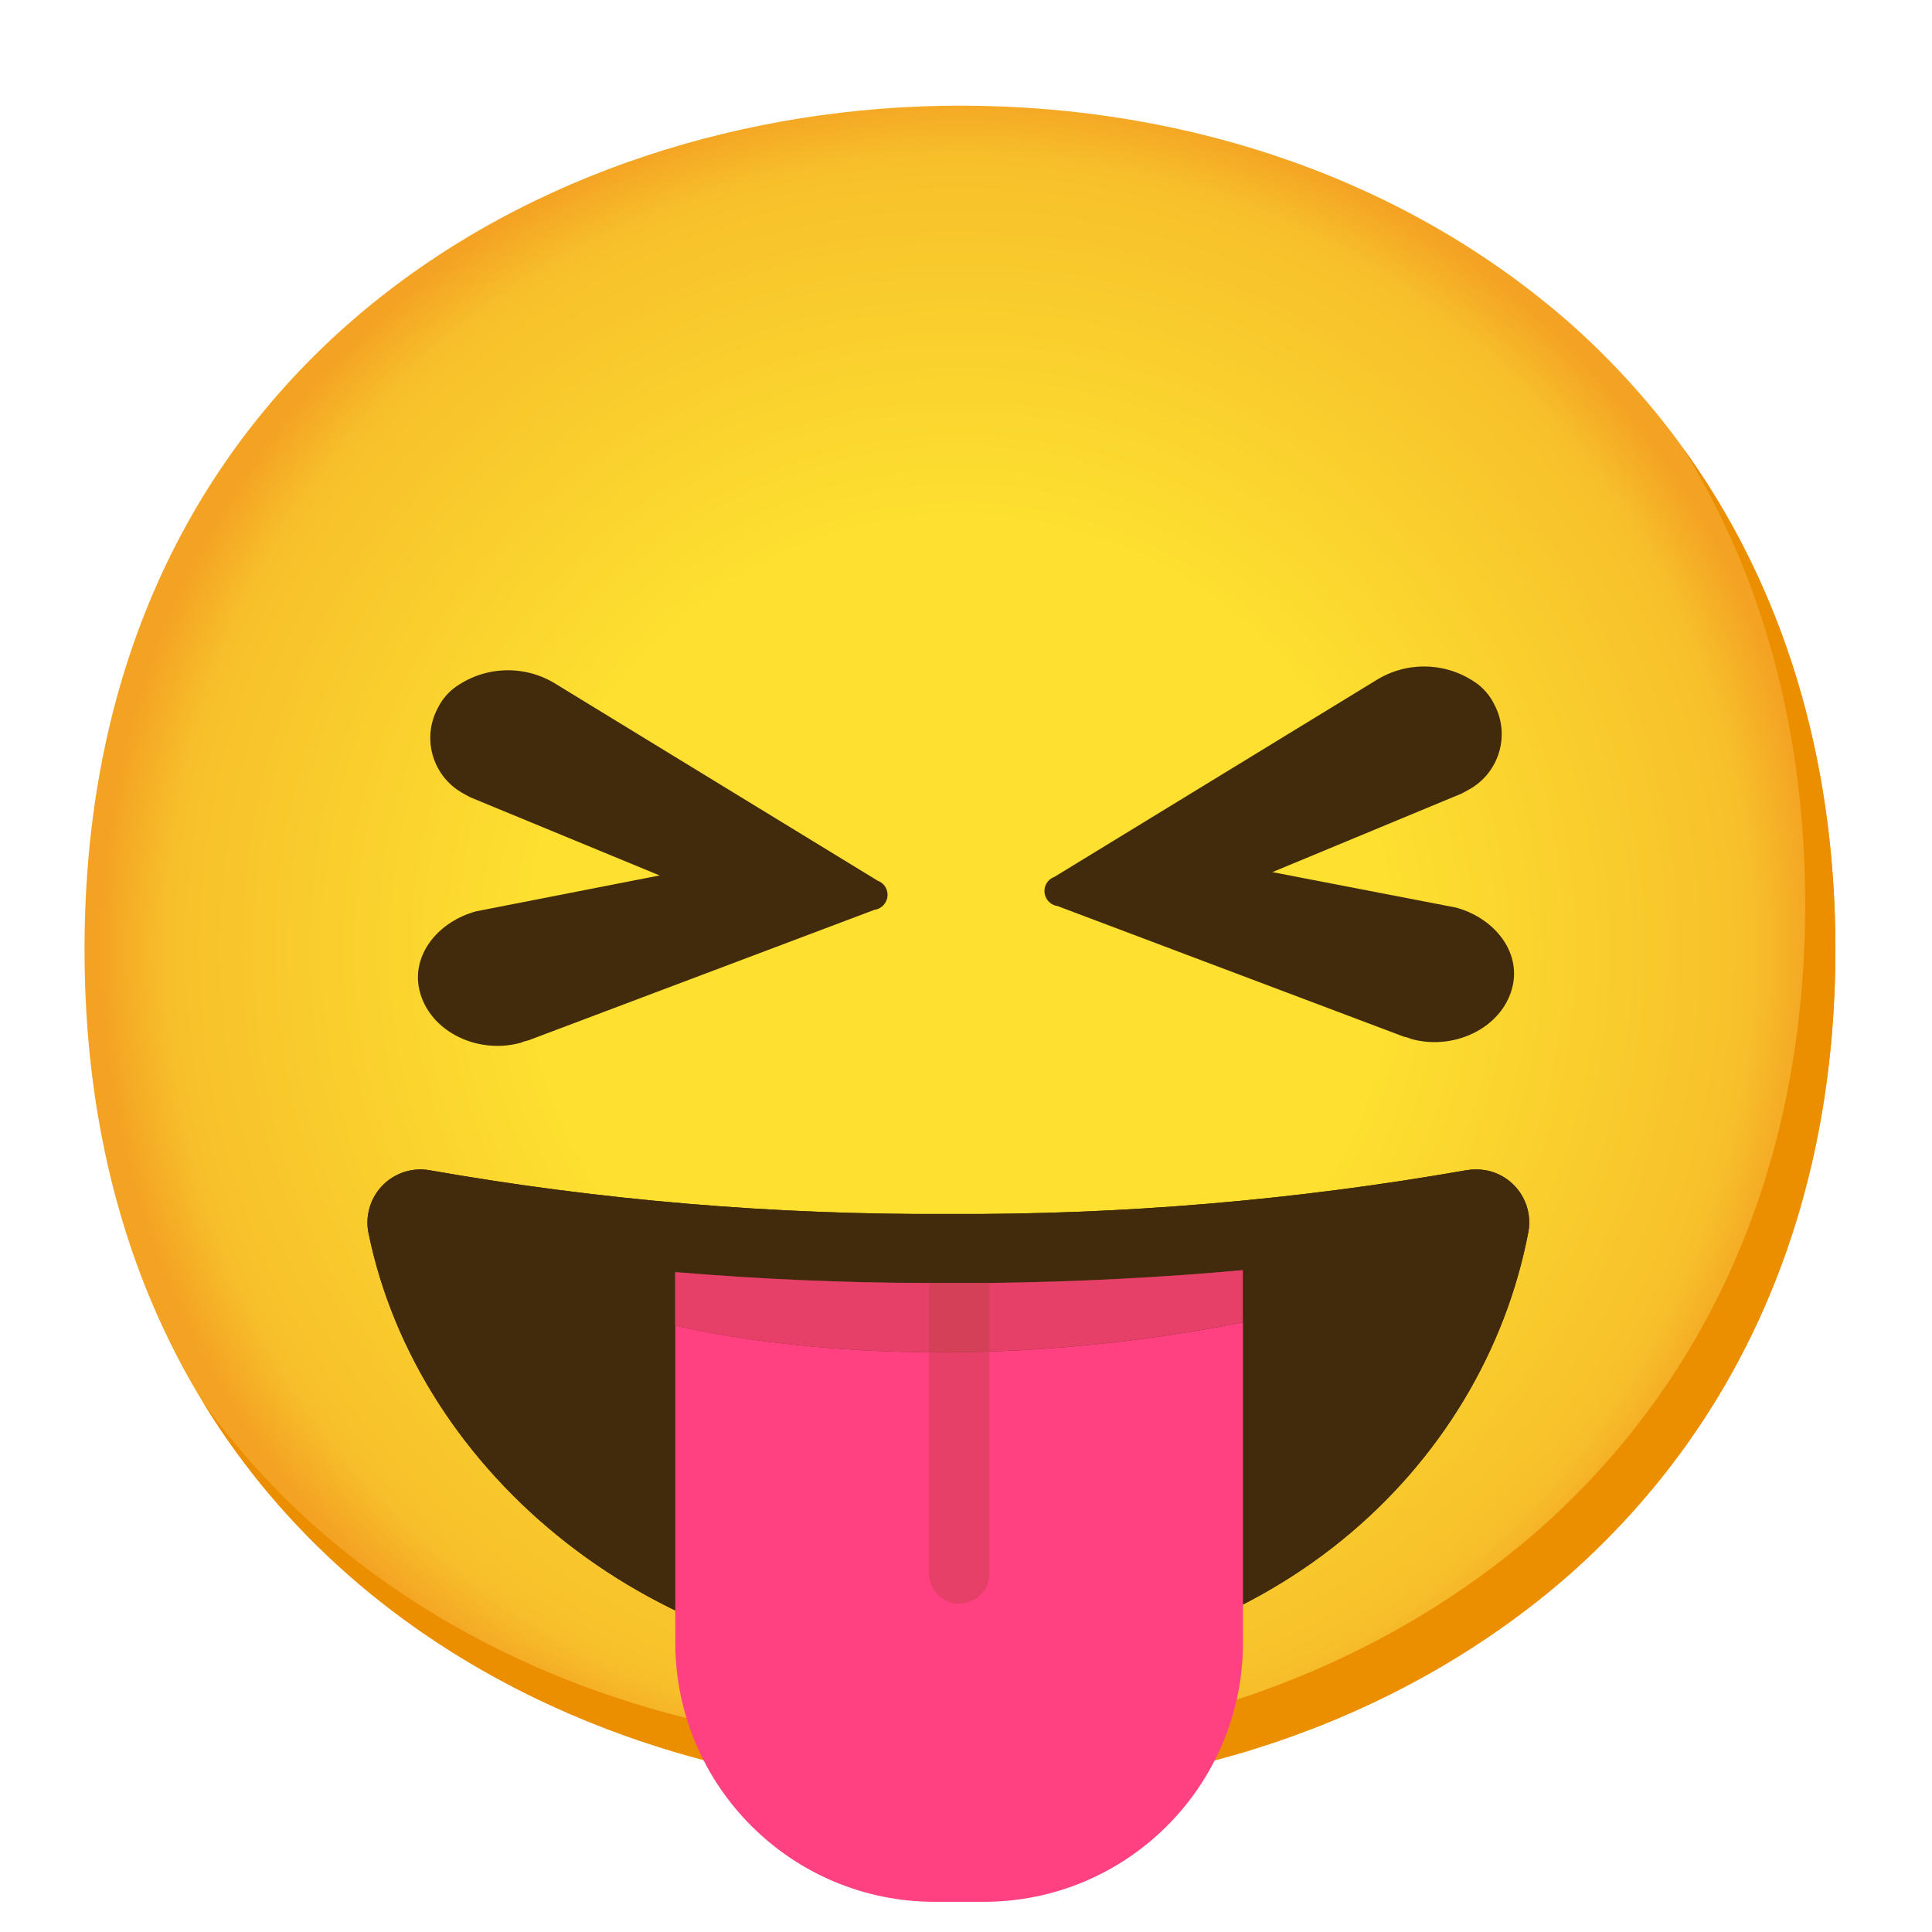
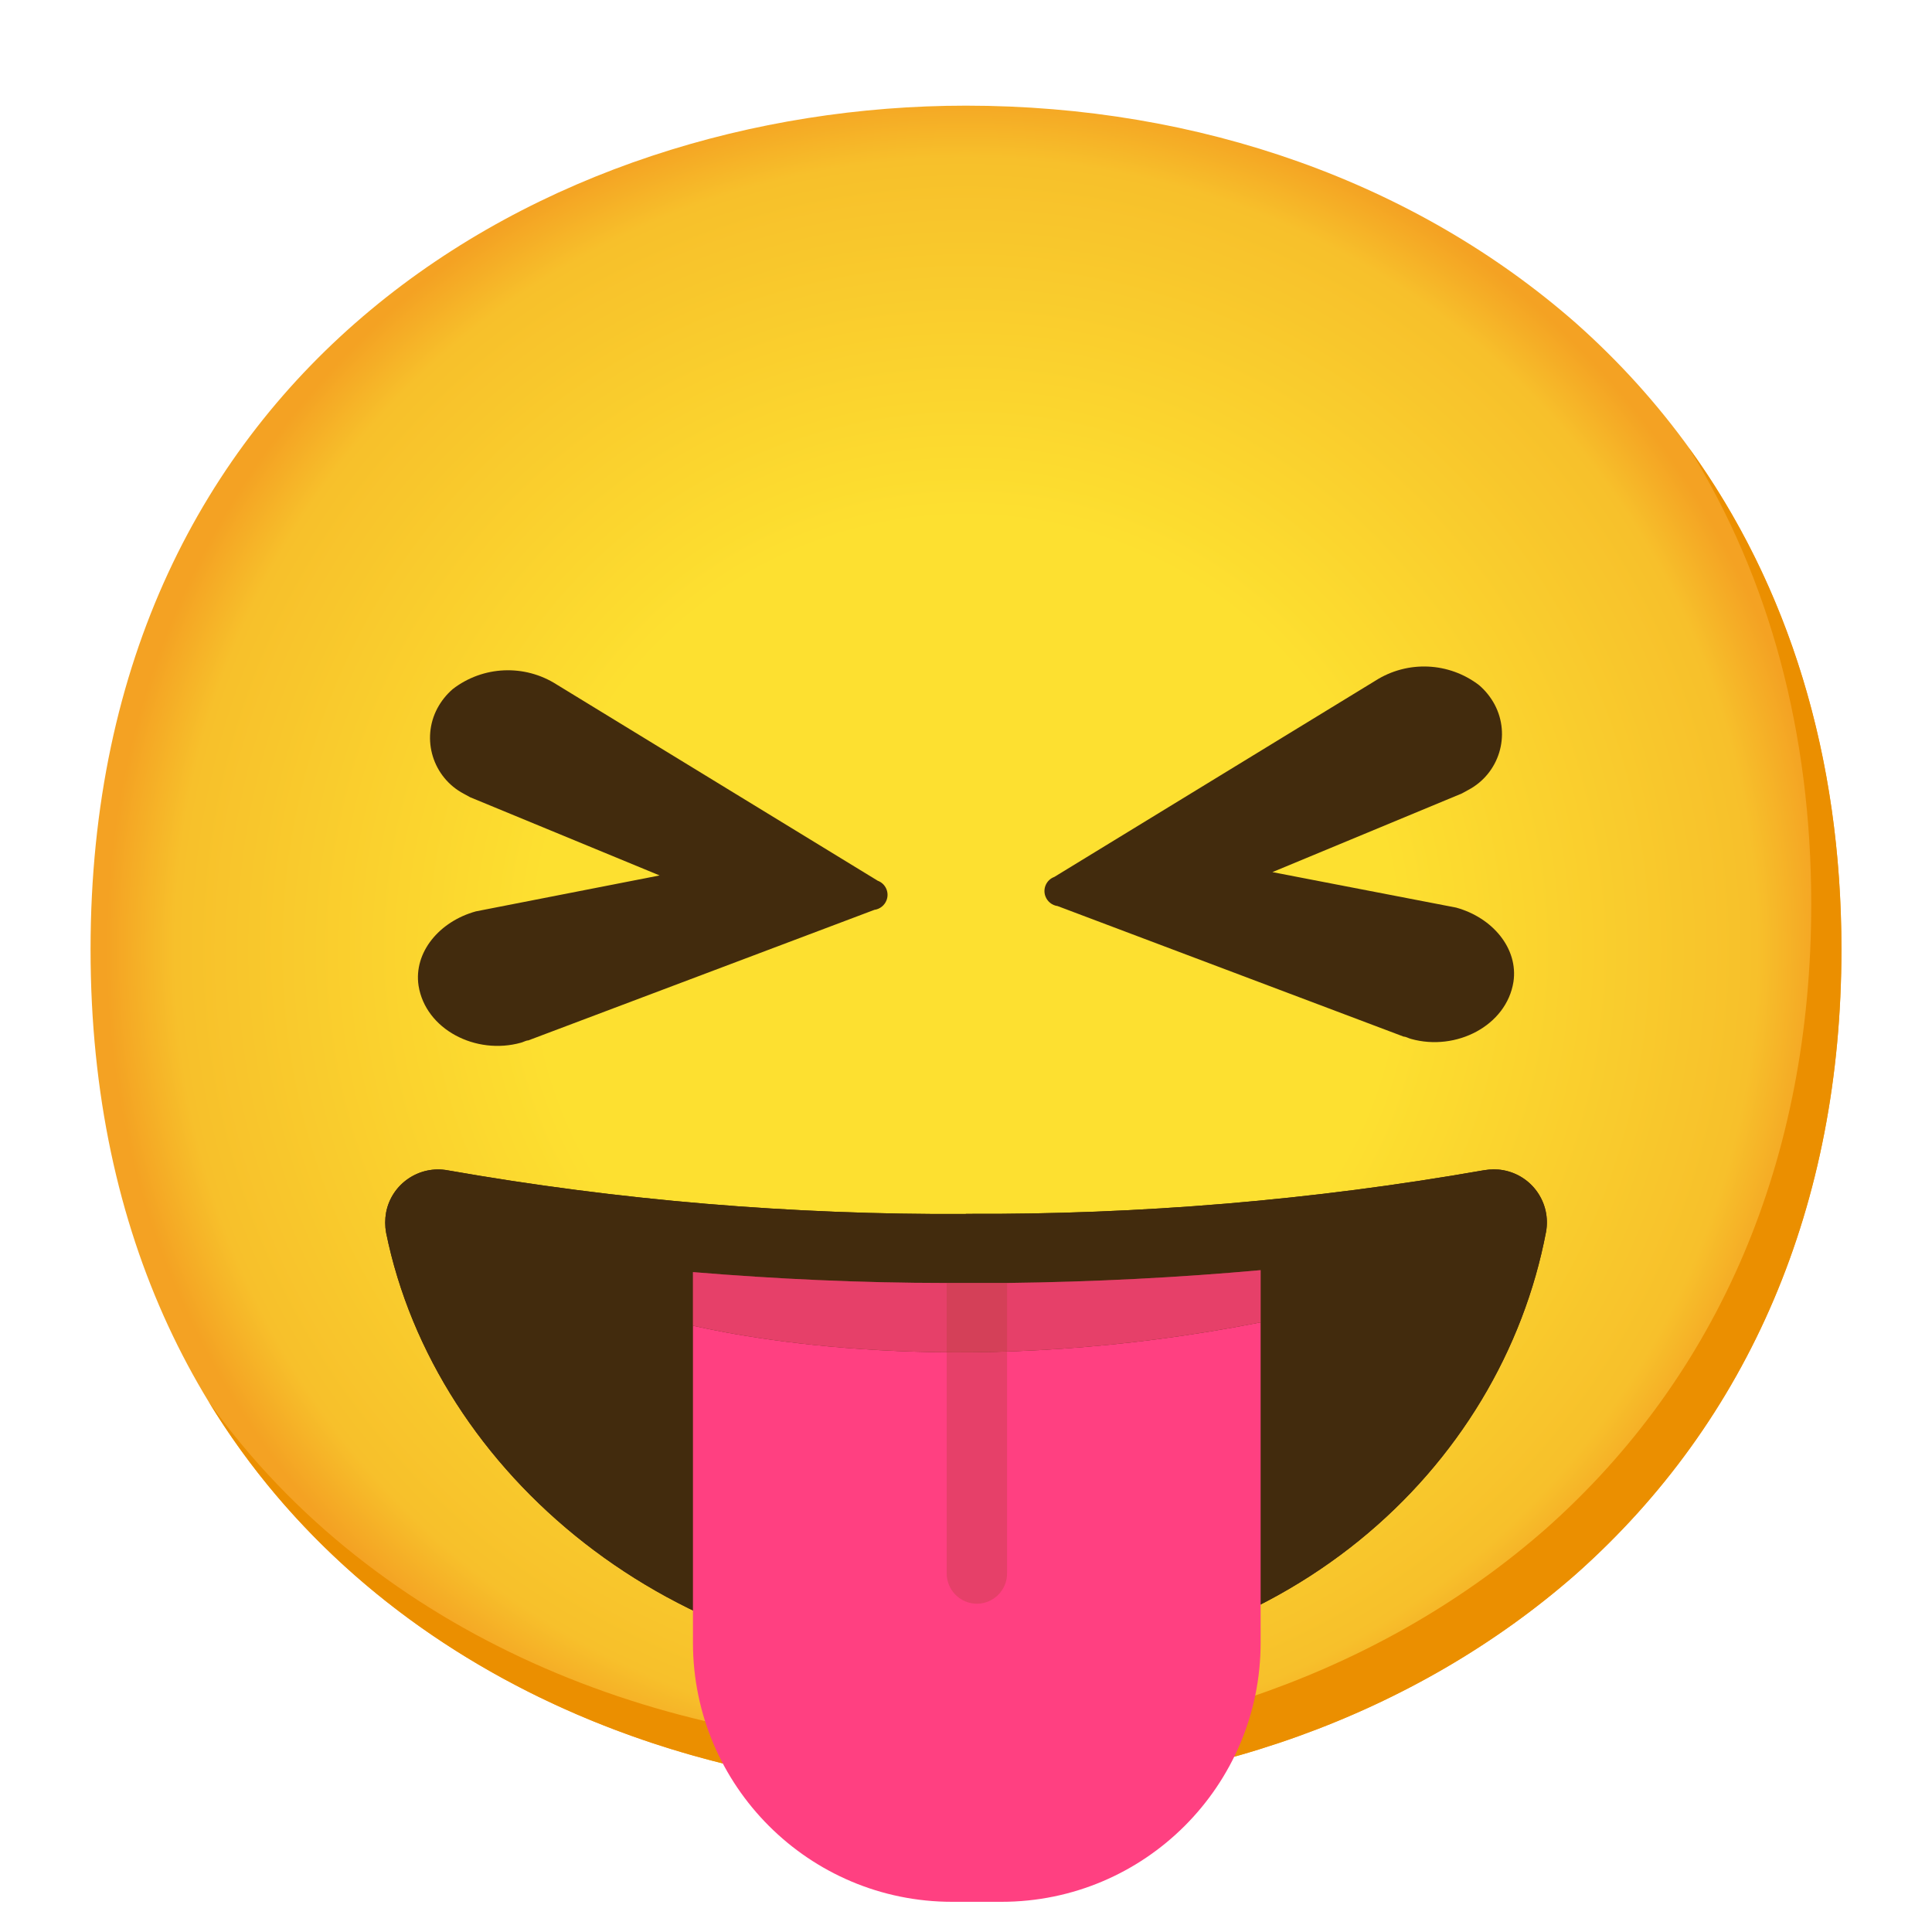
- <svg xmlns="http://www.w3.org/2000/svg" enable-background="new 0 0 128 128" viewBox="0 0 128 128">
-   <radialGradient id="a" cx="63.6" cy="-678.9" gradientTransform="matrix(1 0 0 -1 0 -616)" gradientUnits="userSpaceOnUse" r="56.96">
+ <svg xmlns="http://www.w3.org/2000/svg" viewBox="0 0 128 128">
+   <radialGradient id="a" cx="64" cy="62.9" gradientUnits="userSpaceOnUse" r="56.96">
    <stop offset=".5" stop-color="#fde030" />
    <stop offset=".92" stop-color="#f7c02b" />
    <stop offset="1" stop-color="#f4a223" />
  </radialGradient>
-   <path d="m63.6 118.8c-27.9 0-58-17.5-58-55.9s30.1-55.9 58-55.9c15.5 0 29.8 5.1 40.4 14.4 11.5 10.2 17.6 24.6 17.6 41.5s-6.1 31.2-17.6 41.4c-10.6 9.3-25 14.5-40.4 14.5z" fill="url(#a)" />
-   <path d="m111.49 29.67c5.33 8.6 8.11 18.84 8.11 30.23 0 16.9-6.1 31.2-17.6 41.4-10.6 9.3-25 14.5-40.4 14.5-18.06 0-37-7.35-48.18-22.94 10.76 17.66 31 25.94 50.18 25.94 15.4 0 29.8-5.2 40.4-14.5 11.5-10.2 17.6-24.5 17.6-41.4 0-12.74-3.47-24.06-10.11-33.23z" fill="#eb8f00" />
+   <path d="m64 118.8c-27.9 0-58-17.5-58-55.9s30.1-55.9 58-55.9c15.5 0 29.8 5.1 40.4 14.4 11.5 10.2 17.6 24.6 17.6 41.5s-6.1 31.2-17.6 41.4c-10.6 9.3-25 14.5-40.4 14.5z" fill="url(#a)" />
+   <path d="m111.89 29.67c5.33 8.6 8.11 18.84 8.11 30.23 0 16.9-6.1 31.2-17.6 41.4-10.6 9.3-25 14.5-40.4 14.5-18.06 0-37.04-7.35-48.18-22.94 10.76 17.66 30.99 25.94 50.18 25.94 15.4 0 29.8-5.2 40.4-14.5 11.5-10.2 17.6-24.5 17.6-41.4 0-12.74-3.47-24.06-10.11-33.23z" fill="#eb8f00" />
  <g fill="#422b0d">
-     <path d="m31.53 60.38 12.17-2.38-12.55-5.18-.42-.23c-2.04-1.09-2.82-3.62-1.73-5.67.24-.49.58-.92 1-1.27 2-1.54 4.75-1.66 6.88-.3l21.27 13c.52.19.78.76.59 1.28-.13.35-.44.6-.81.65l-22.93 8.65c-.16.03-.33.08-.48.15-3 .84-6.33-.88-6.79-3.78-.33-2.2 1.37-4.25 3.8-4.92z" />
-     <path d="m96.47 60.13-12.17-2.35 12.55-5.21.42-.23c2.04-1.09 2.82-3.62 1.73-5.67-.24-.49-.58-.92-1-1.27-2-1.54-4.75-1.66-6.88-.3l-21.27 13c-.52.19-.78.76-.59 1.28.13.35.44.6.81.65l22.93 8.65c.16.03.33.08.48.15 3 .84 6.33-.88 6.79-3.78.33-2.2-1.37-4.25-3.8-4.92z" />
-     <path d="m62.82 80.43c-11.5.06-22.98-.9-34.31-2.89-1.9-.36-3.74.89-4.1 2.79-.09.44-.09.9 0 1.34 3.26 16 19 29.13 38.4 29.13 21.21 0 35.48-13.57 38.45-29.19.34-1.91-.92-3.73-2.83-4.08-.42-.07-.86-.07-1.28 0-11.33 1.99-22.82 2.96-34.33 2.9z" />
+     <path d="m31.53 60.38 12.17-2.38-12.55-5.18-.42-.23c-2.05-1.08-2.84-3.62-1.75-5.67.26-.48.6-.91 1.02-1.27 2-1.54 4.75-1.66 6.88-.3l21.27 13c.52.19.78.77.59 1.28-.13.35-.44.6-.81.65l-22.93 8.65c-.15 0-.32.11-.48.15-3 .84-6.33-.88-6.79-3.78-.33-2.2 1.37-4.25 3.8-4.92z" />
+     <path d="m96.47 60.13-12.17-2.35 12.55-5.21.42-.23c2.05-1.08 2.84-3.62 1.75-5.67-.26-.48-.6-.91-1.02-1.27-2-1.54-4.75-1.66-6.88-.3l-21.27 13c-.52.19-.78.77-.59 1.28.13.35.44.6.81.65l22.93 8.65c.15 0 .32.11.48.15 3 .84 6.33-.88 6.79-3.78.33-2.2-1.37-4.25-3.8-4.92z" />
+     <path d="m63.99 80.43c-11.5.06-22.98-.9-34.31-2.89-1.9-.36-3.74.89-4.1 2.79-.08.44-.08.9 0 1.34 3.26 16 19 29.13 38.4 29.13 21.21 0 35.48-13.57 38.45-29.19.34-1.91-.92-3.73-2.83-4.08-.42-.08-.86-.07-1.28 0-11.33 1.99-22.82 2.95-34.33 2.89z" />
+     <path d="m63.99 80.43c-11.5.06-22.98-.9-34.31-2.89-1.9-.36-3.74.89-4.1 2.79-.08.44-.08.9 0 1.34 3.26 16 19 29.13 38.4 29.13 21.21 0 35.48-13.57 38.45-29.19.34-1.91-.92-3.73-2.83-4.08-.42-.08-.86-.07-1.28 0-11.33 1.99-22.82 2.95-34.33 2.89z" />
  </g>
-   <path d="m62.82 80.43c-11.5.06-22.98-.9-34.31-2.89-1.9-.36-3.74.89-4.1 2.79-.09.44-.09.9 0 1.34 3.26 16 19 29.13 38.4 29.13 21.21 0 35.48-13.57 38.45-29.19.34-1.91-.92-3.73-2.83-4.08-.42-.07-.86-.07-1.28 0-11.33 1.99-22.82 2.96-34.33 2.9z" fill="#422b0d" />
-   <path d="m44.74 87.83v21c.01 9.48 7.69 17.16 17.17 17.17h3.27c9.48 0 17.17-7.69 17.17-17.17v-21.22c-18.81 3.7-32.87 1.29-37.61.22z" fill="#ff4081" />
-   <path d="m65.54 85h-4c-5.73 0-11.38-.27-16.81-.72v3.55c4.74 1.07 18.8 3.48 37.61-.22v-3.46c-5.41.49-11.05.78-16.8.85z" fill="#ff4081" />
+   <path d="m45.91 87.83v21.02c.01 9.47 7.7 17.15 17.17 17.15h3.27c9.48 0 17.17-7.69 17.17-17.17v-21.22c-18.81 3.7-32.87 1.29-37.61.22z" fill="#ff4081" />
+   <path d="m66.71 85h-3.99c-5.73 0-11.38-.27-16.81-.72v3.55c4.74 1.07 18.8 3.48 37.61-.22v-3.46c-5.42.49-11.06.78-16.81.85z" fill="#ff4081" />
  <g fill="#ab3f2e">
-     <path d="m65.54 85h-4c-5.73 0-11.38-.27-16.81-.72v3.55c4.74 1.07 18.8 3.48 37.61-.22v-3.46c-5.41.49-11.05.78-16.8.85z" opacity=".3" />
-     <path d="m63.55 106.25c1.1 0 2-.9 2-2v-19.25h-4v19.24c0 1.1.9 2 2 2z" opacity=".3" />
+     <path d="m66.71 85h-3.99c-5.73 0-11.38-.27-16.81-.72v3.55c4.74 1.07 18.8 3.48 37.61-.22v-3.46c-5.42.49-11.06.78-16.81.85z" opacity=".3" />
+     <path d="m64.72 106.25c1.1 0 2-.9 2-2v-19.25h-4v19.24c0 1.1.89 2 1.99 2.01z" opacity=".3" />
  </g>
</svg>
